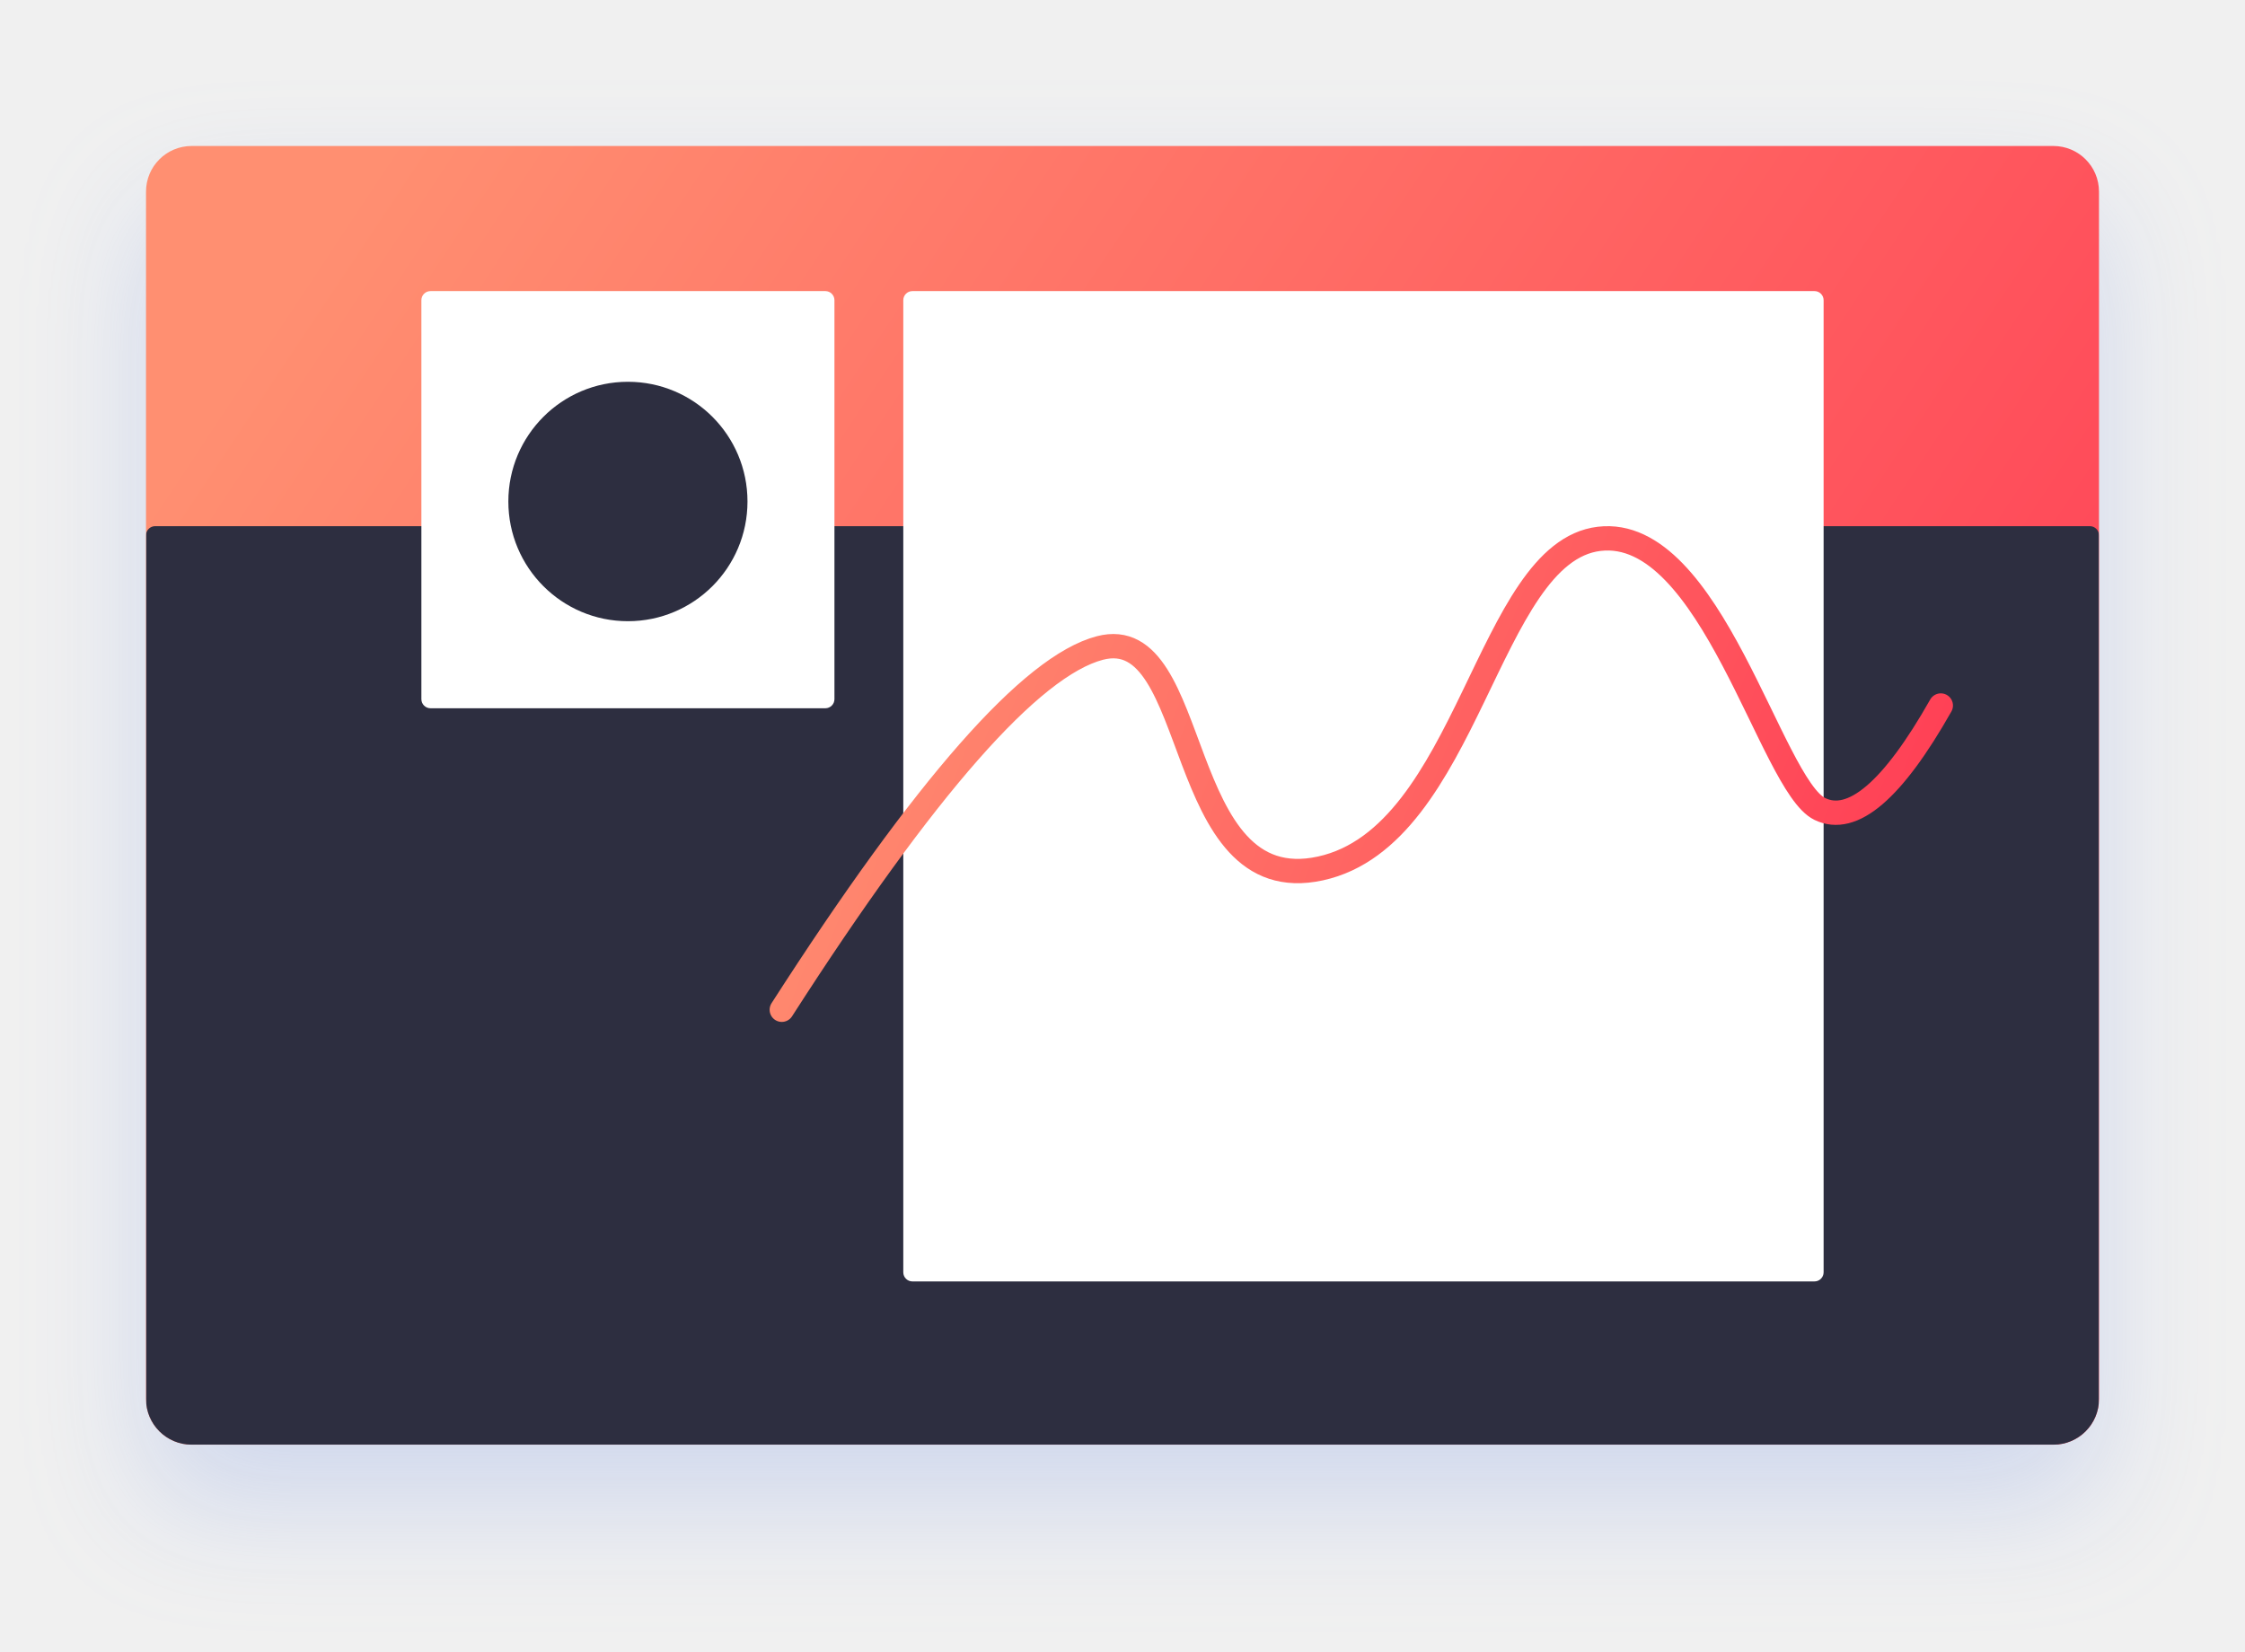
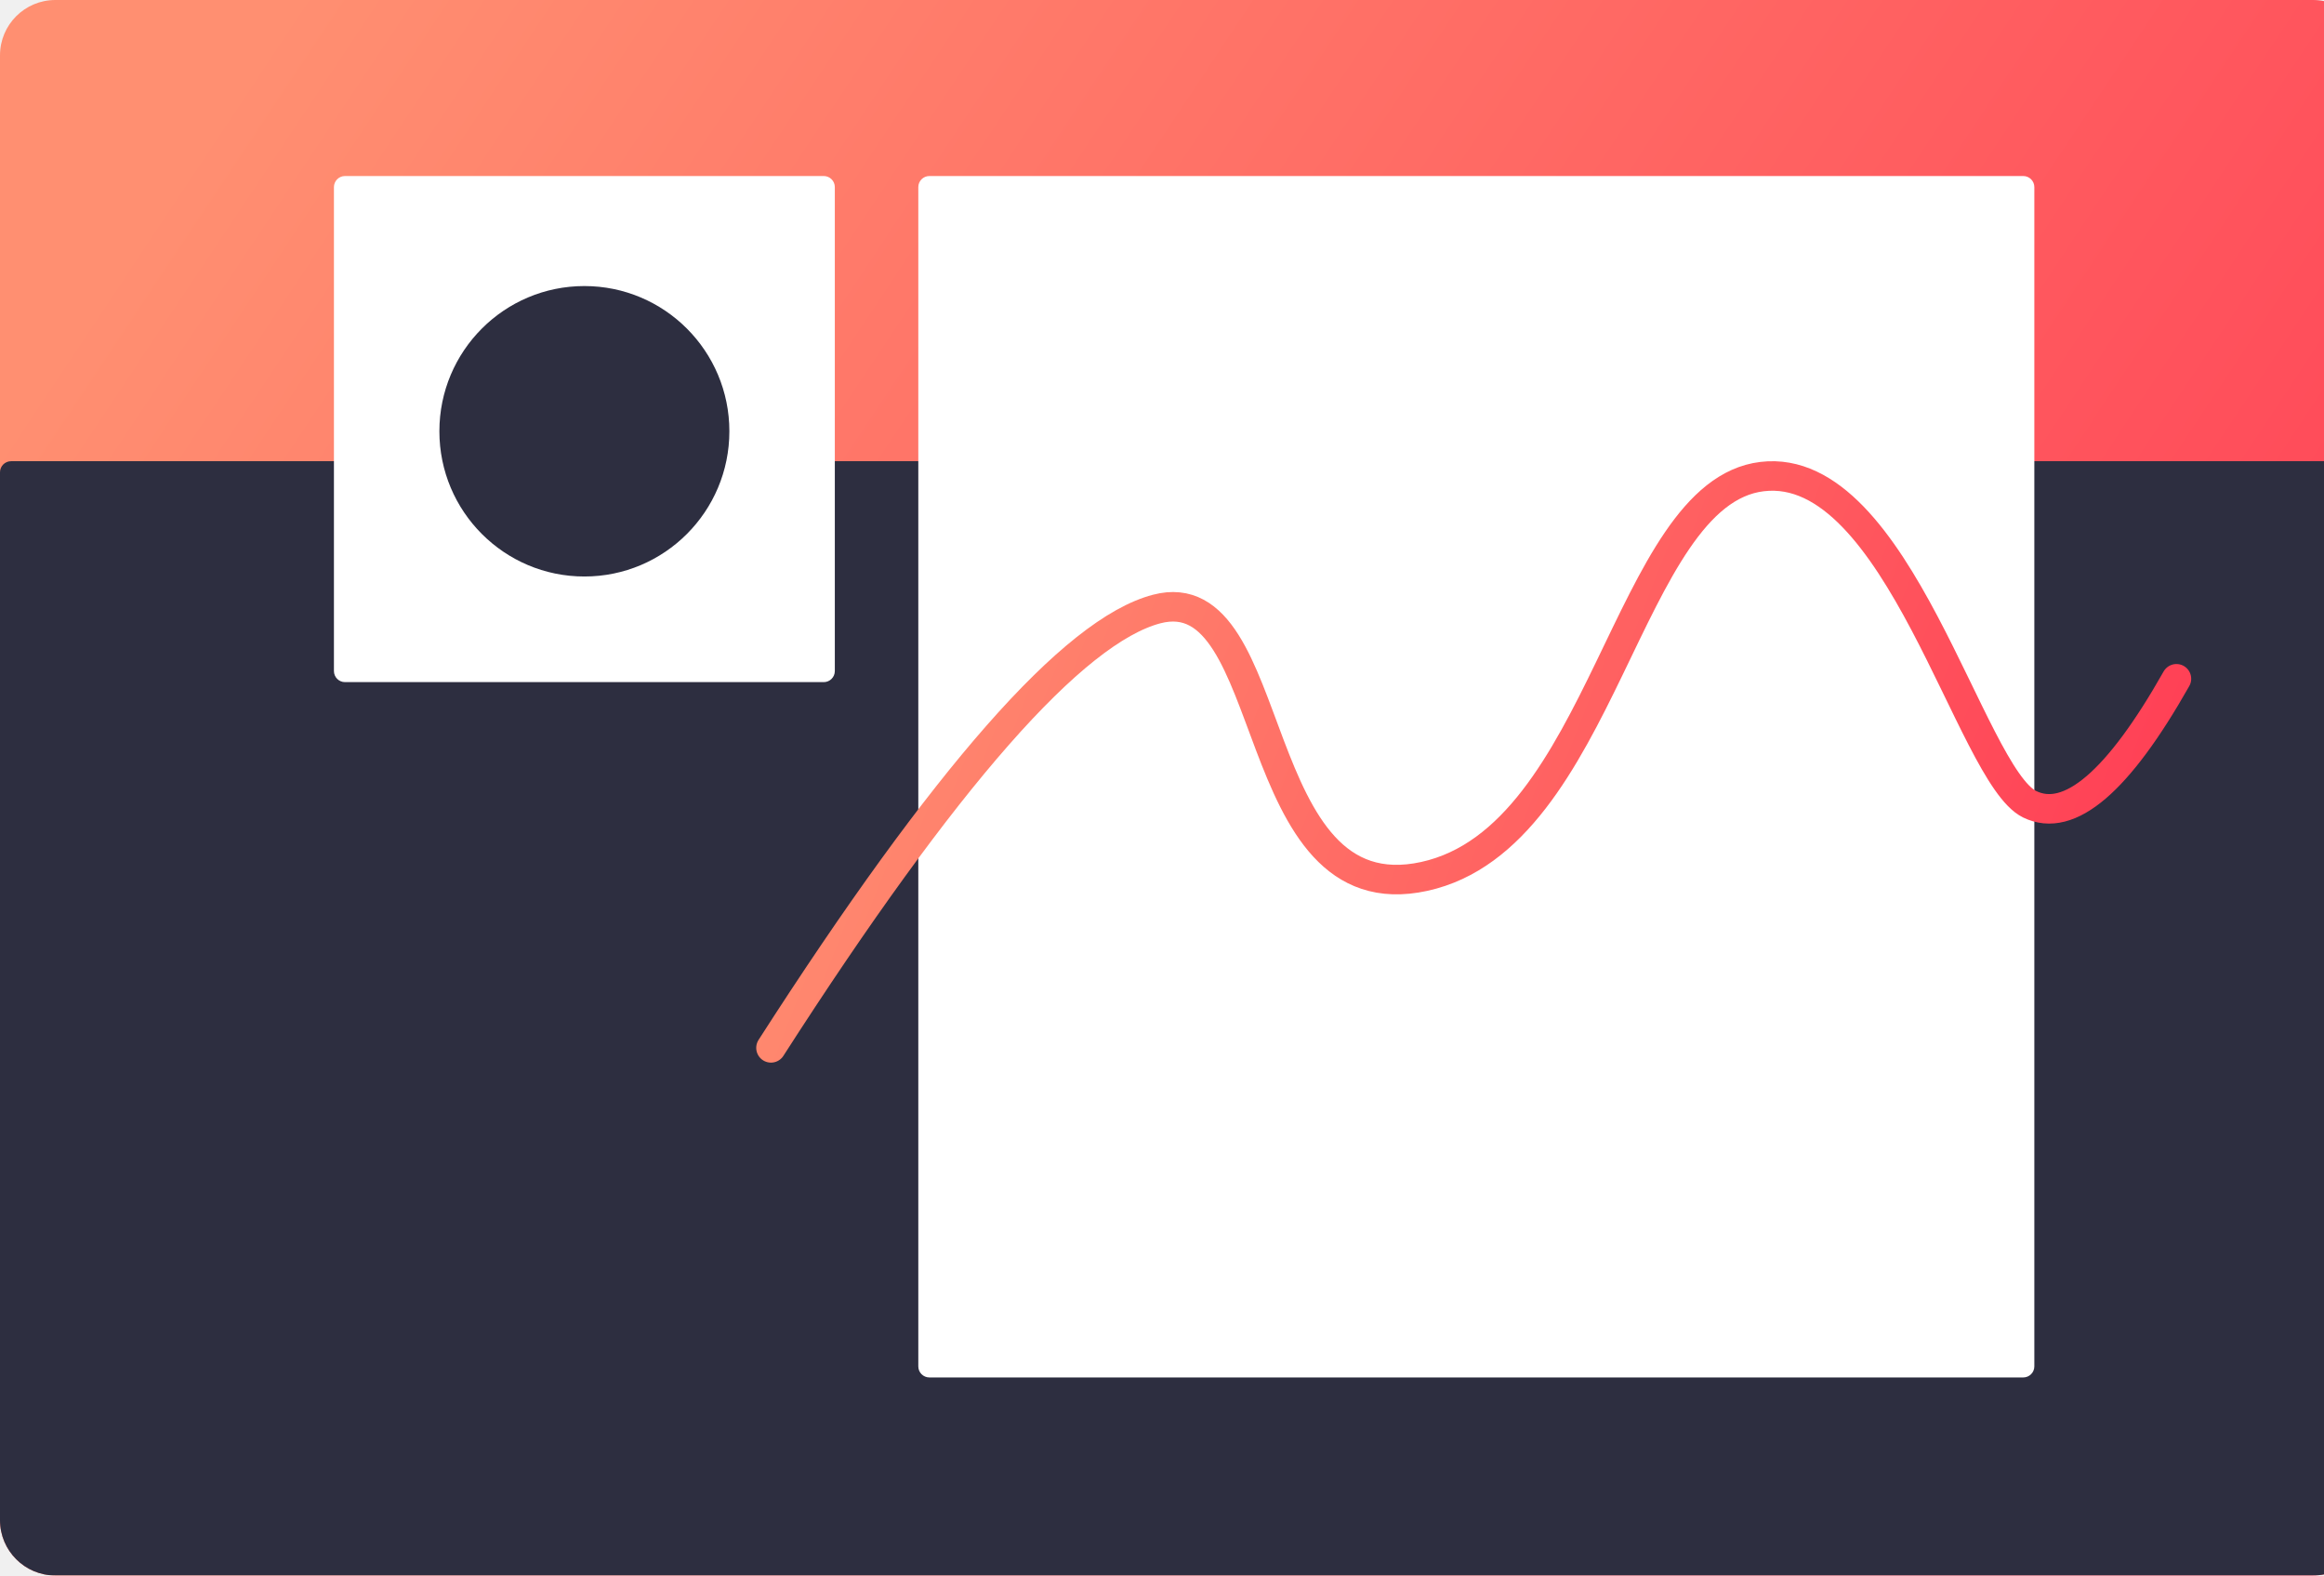
- <svg xmlns="http://www.w3.org/2000/svg" xmlns:xlink="http://www.w3.org/1999/xlink" width="738" height="543" version="1.1" id="svg51">
+ <svg xmlns="http://www.w3.org/2000/svg" xmlns:xlink="http://www.w3.org/1999/xlink" width="630" height="427" version="1.1" id="svg51">
  <defs id="defs20">
    <linearGradient x1="0" y1="145.979" x2="523.578" y2="377.599" id="c" gradientTransform="scale(1.226178,0.8155422)" gradientUnits="userSpaceOnUse">
      <stop stop-color="#FF8F71" offset="0%" id="stop2" />
      <stop stop-color="#FF3E55" offset="100%" id="stop4" />
    </linearGradient>
    <linearGradient x1="132.699" y1="298.178" x2="384.503" y2="339.851" id="e" gradientTransform="scale(1.54485,0.6473121)" gradientUnits="userSpaceOnUse">
      <stop stop-color="#FF8F71" offset="0%" id="stop7" />
      <stop stop-color="#FF3E55" offset="100%" id="stop9" />
    </linearGradient>
    <filter x="-0.075" y="-0.112" width="1.15" height="1.272" filterUnits="objectBoundingBox" id="b">
      <feOffset dy="20" in="SourceAlpha" result="shadowOffsetOuter1" id="feOffset12" />
      <feGaussianBlur stdDeviation="20" in="shadowOffsetOuter1" result="shadowBlurOuter1" id="feGaussianBlur14" />
      <feColorMatrix values="0 0 0 0 0.422 0 0 0 0 0.554 0 0 0 0 0.894 0 0 0 0.243 0" in="shadowBlurOuter1" id="feColorMatrix16" />
    </filter>
    <rect id="a" x="0" y="0" width="642" height="427" rx="15" />
  </defs>
-   <g transform="translate(48,-194)" fill="none" fill-rule="evenodd" id="g49">
+   <g transform="translate(0,-242)" fill="none" fill-rule="evenodd" id="g49">
    <g transform="translate(0,242)" id="g45" style="display:inline">
      <mask id="d" fill="#ffffff">
        <use xlink:href="#a" id="use28" />
      </mask>
      <g fill-rule="nonzero" id="g35" style="display:inline">
-         <use fill="#000000" filter="url(#b)" xlink:href="#a" id="use31" style="display:inline" />
        <use fill="url(#c)" xlink:href="#a" id="use33" style="display:inline;fill:url(#c)" />
      </g>
      <path d="m 3,125 h 636 a 3,3 0 0 1 3,3 v 296 a 3,3 0 0 1 -3,3 H 3 A 3,3 0 0 1 0,424 V 128 a 3,3 0 0 1 3,-3 z" fill="#2d2e40" fill-rule="nonzero" mask="url(#d)" id="path37" style="display:inline" />
      <rect fill="#ffffff" fill-rule="nonzero" mask="url(#d)" x="90.523" y="47.709" width="135.785" height="137.165" rx="3" id="rect39" style="display:inline" />
      <ellipse fill="#2d2e40" mask="url(#d)" cx="158.416" cy="116.888" rx="39.306" ry="39.36" id="ellipse41" style="display:inline" />
      <rect fill="#ffffff" fill-rule="nonzero" mask="url(#d)" x="248.939" y="47.709" width="302.538" height="325.617" rx="3" id="rect43" style="display:inline" />
    </g>
    <path d="m 209,284 c 47.125,-73.367 81.977,-113.013 104.557,-118.938 33.87,-8.886 23.765,83.14 72.535,72.473 48.77,-10.666 54.716,-103.974 91.603,-108.37 36.887,-4.397 56.402,80.946 72.515,88.81 10.742,5.241 24.005,-6.094 39.79,-34.007" stroke="url(#e)" stroke-width="8" stroke-linecap="round" transform="translate(0,242)" id="path47" style="display:inline;stroke:url(#e)" />
  </g>
</svg>
